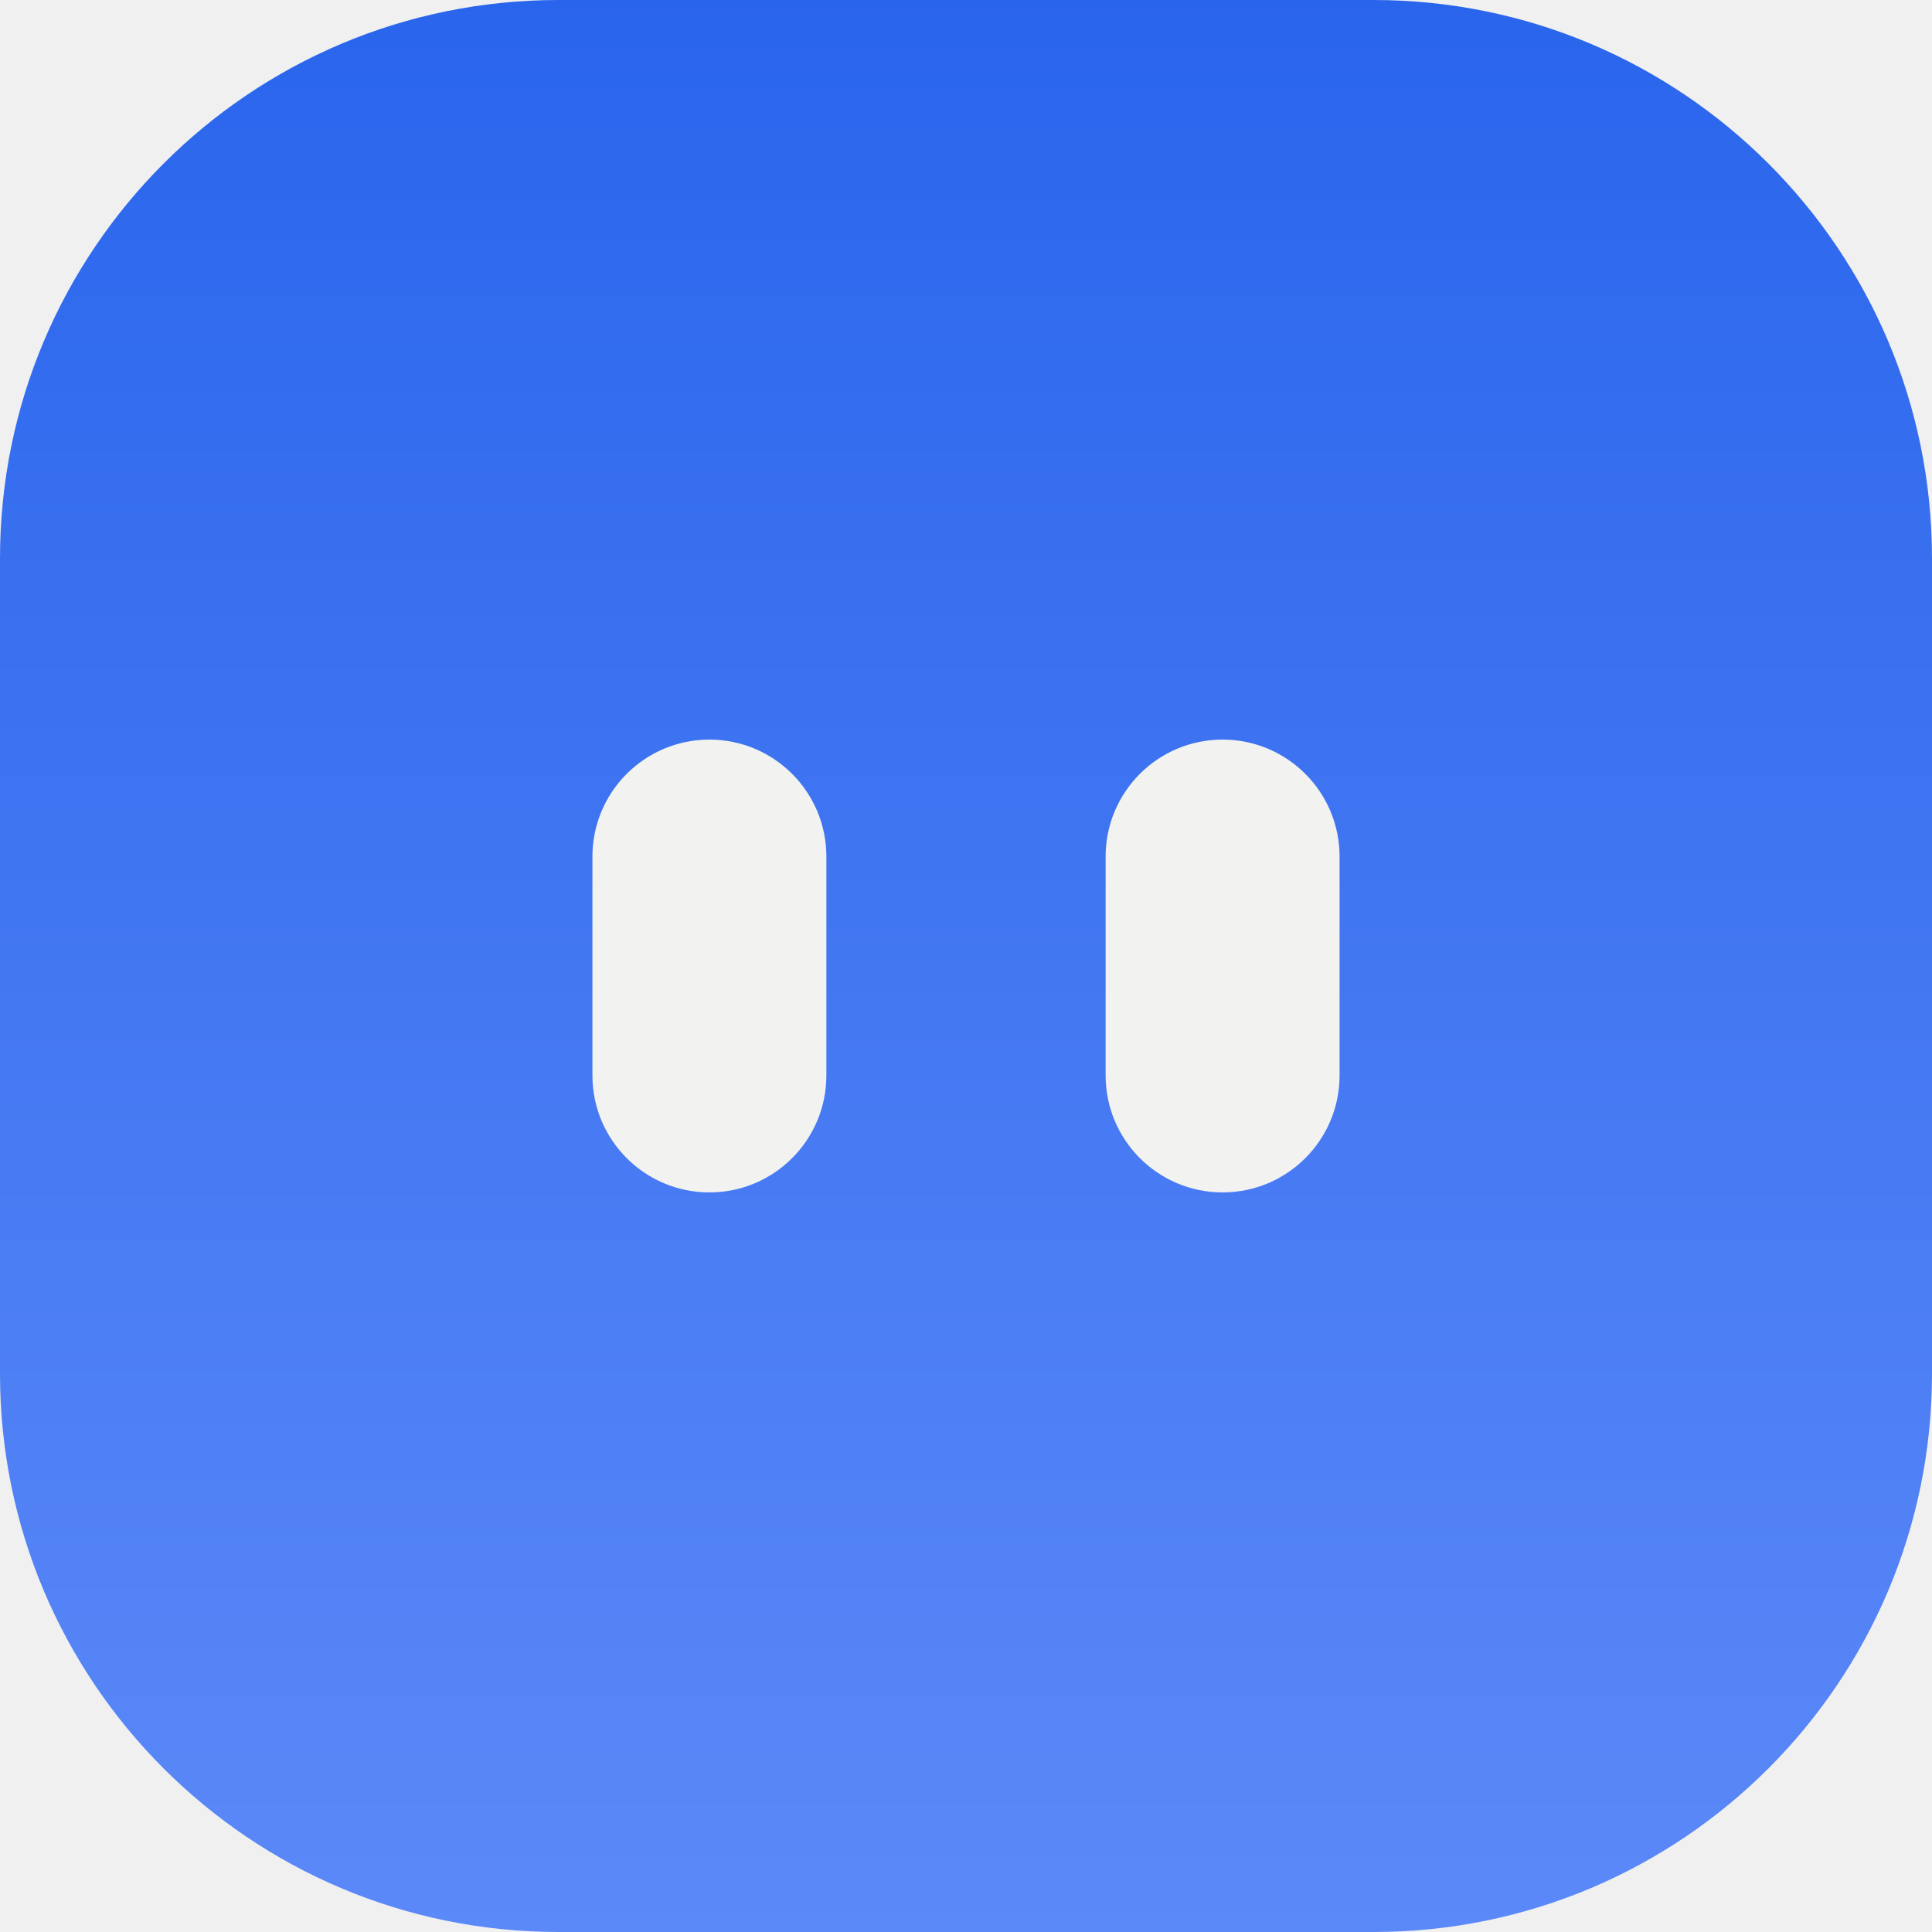
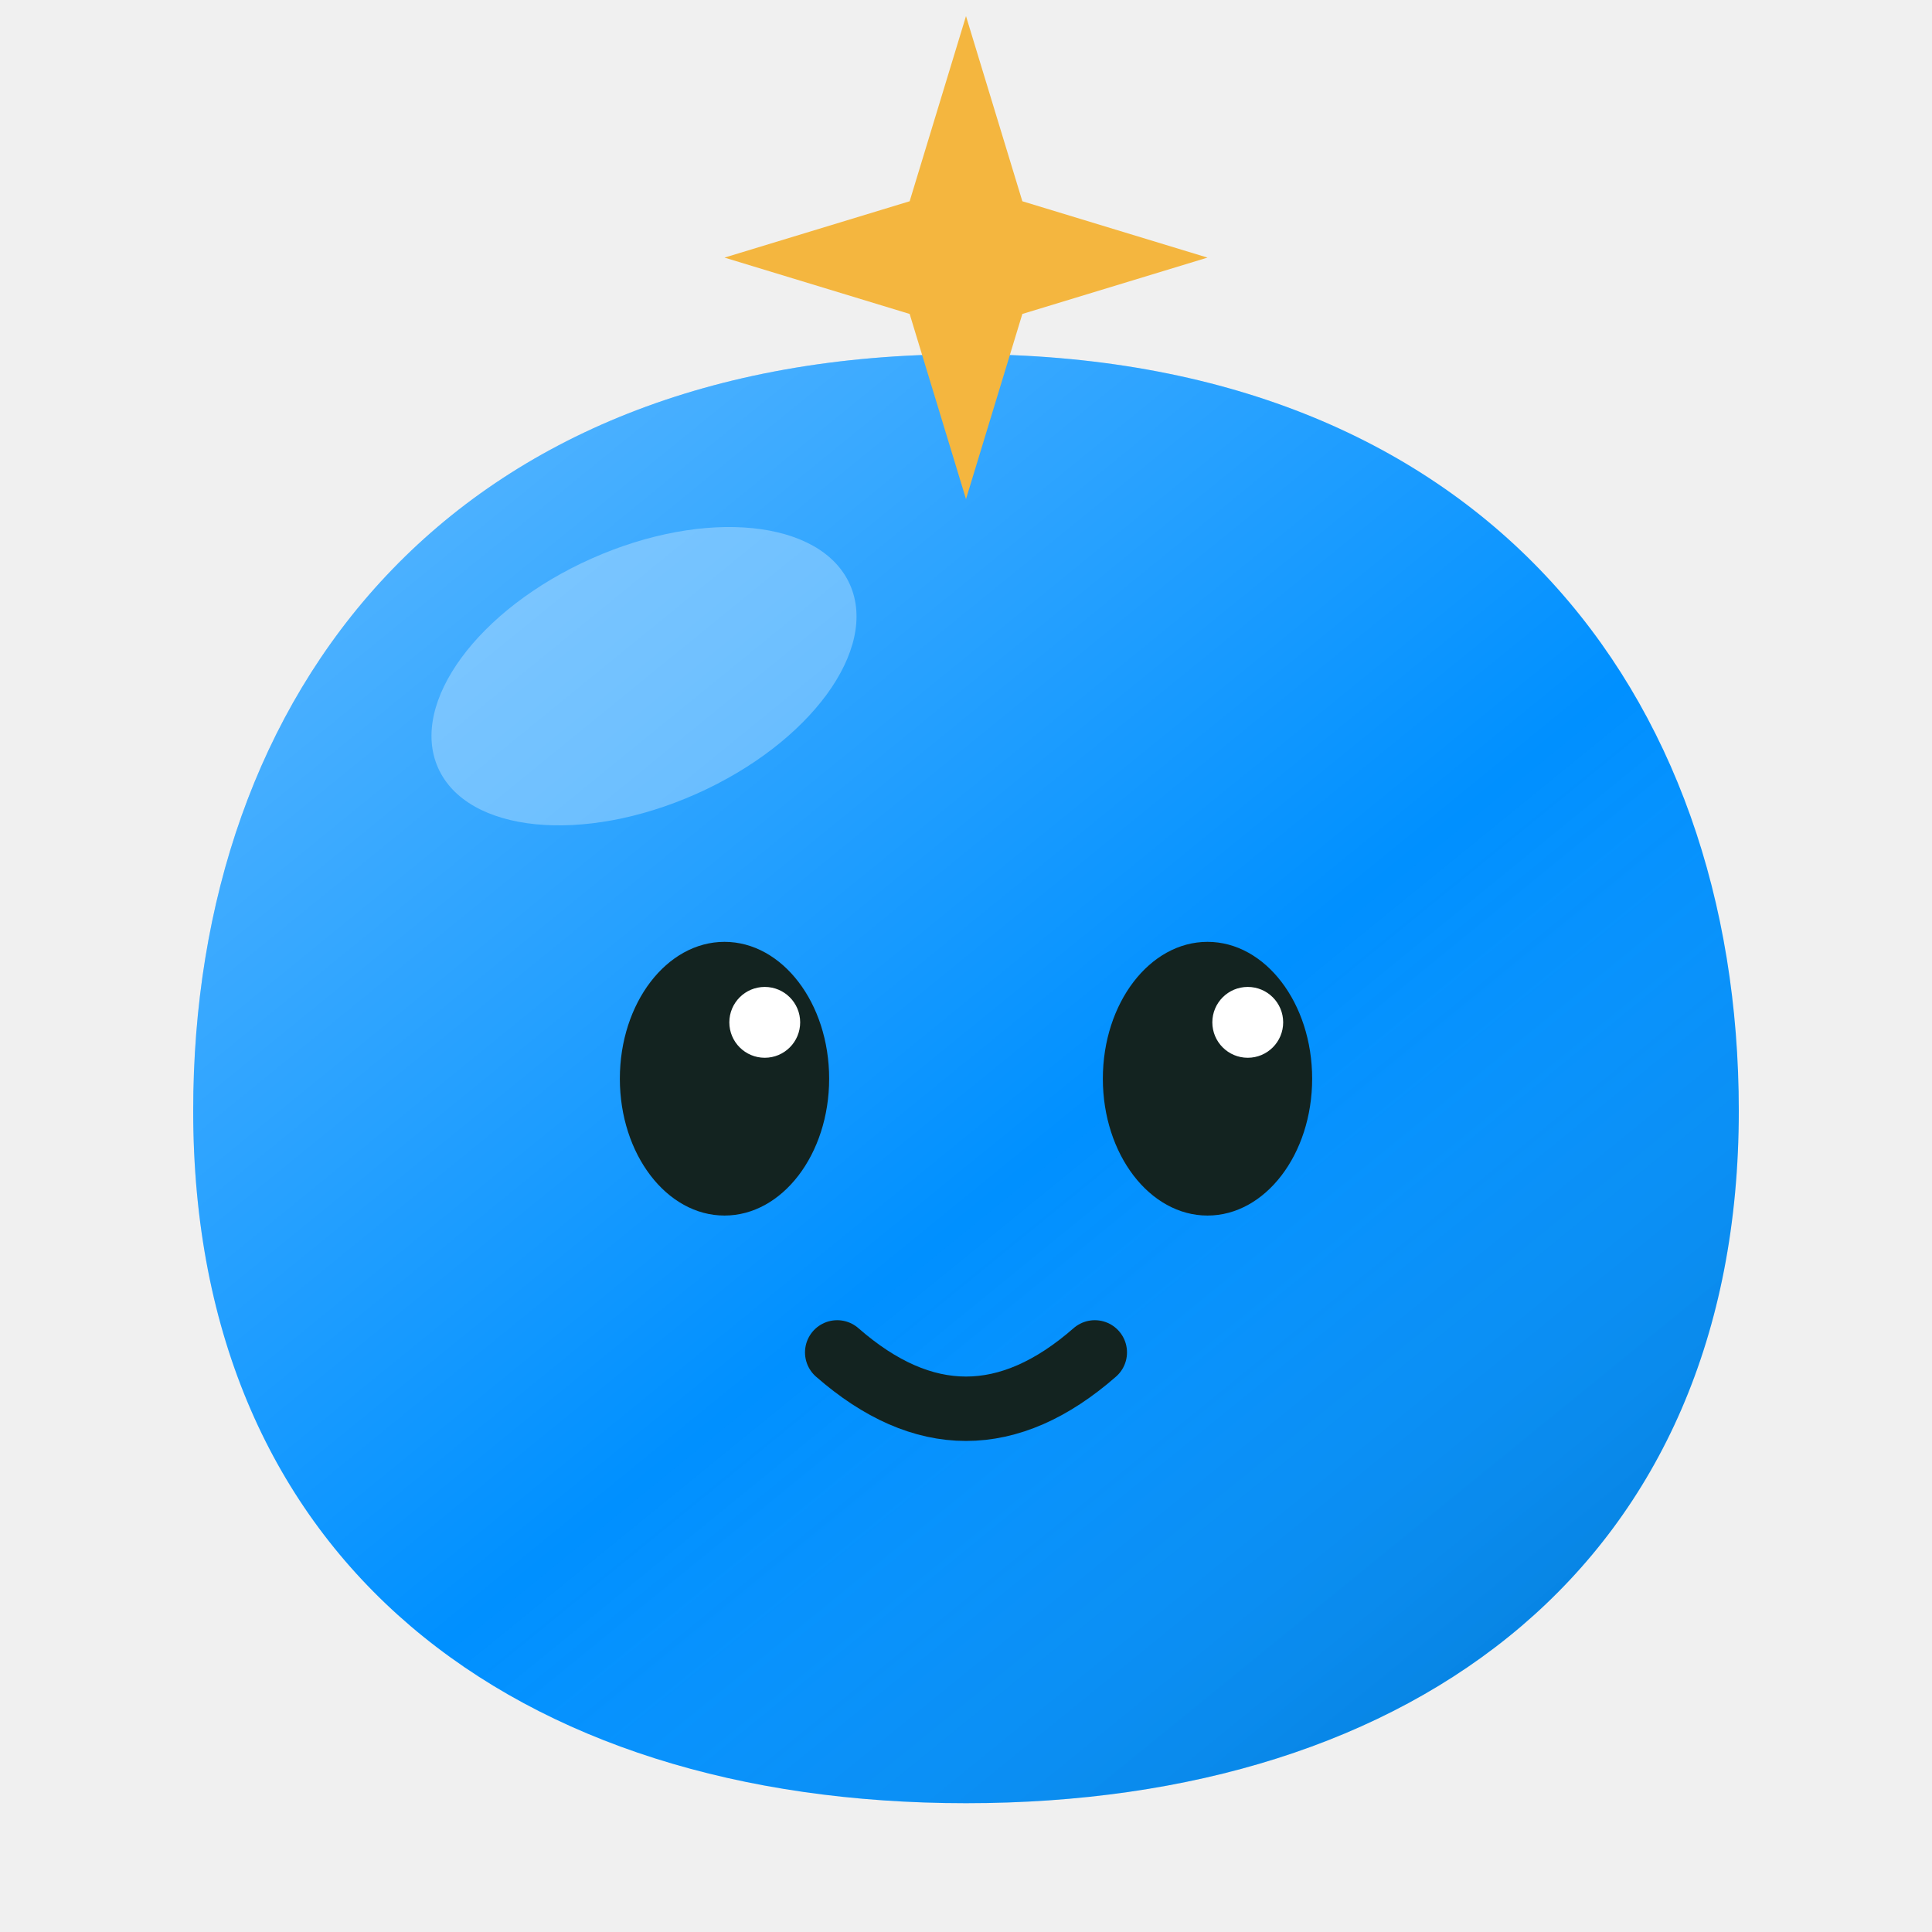
- <svg xmlns="http://www.w3.org/2000/svg" viewBox="0 0 512 512" role="img" aria-labelledby="title">
+ <svg xmlns="http://www.w3.org/2000/svg" viewBox="0 0 120 120">
  <defs>
-     <linearGradient id="blue" x1="0" y1="0" x2="0" y2="1">
-       <stop offset="0" stop-color="#2965EC" />
-       <stop offset="1" stop-color="#5C89F8" />
+     <linearGradient id="d" x1="12%" y1="8%" x2="88%" y2="96%">
+       <stop offset="0" stop-color="#fff" stop-opacity=".32" />
+       <stop offset=".55" stop-color="#fff" stop-opacity="0" />
+       <stop offset="1" stop-color="#132320" stop-opacity=".16" />
    </linearGradient>
  </defs>
-   <rect width="512" height="512" rx="148" fill="url(#blue)" />
-   <rect x="157" y="196" width="62" height="120" rx="31" fill="#F2F2F0" />
-   <rect x="293" y="196" width="62" height="120" rx="31" fill="#F2F2F0" />
+   <path fill="#0090FF" d="M60 22C92 22 108 43 108 69C108 97 88 112 60 112C32 112 12 97 12 69C12 43 28 22 60 22Z" />
+   <path fill="url(#d)" d="M60 22C92 22 108 43 108 69C108 97 88 112 60 112C32 112 12 97 12 69C12 43 28 22 60 22Z" />
+   <ellipse fill="#fff" opacity=".3" cx="40" cy="42" rx="14" ry="8" transform="rotate(-24 40 42)" />
+   <ellipse fill="#132320" cx="45" cy="67" rx="6.5" ry="8.5" />
+   <ellipse fill="#132320" cx="75" cy="67" rx="6.5" ry="8.5" />
+   <circle fill="#fff" cx="47.5" cy="63.5" r="2.2" />
+   <circle fill="#fff" cx="77.5" cy="63.5" r="2.2" />
+   <path d="M52 84Q60 91 68 84" stroke="#132320" stroke-width="4" stroke-linecap="round" fill="none" />
+   <path fill="#F4B63F" d="M60 1L63.5 12.5L75 16L63.5 19.5L60 31L56.5 19.5L45 16L56.5 12.5Z" />
</svg>
